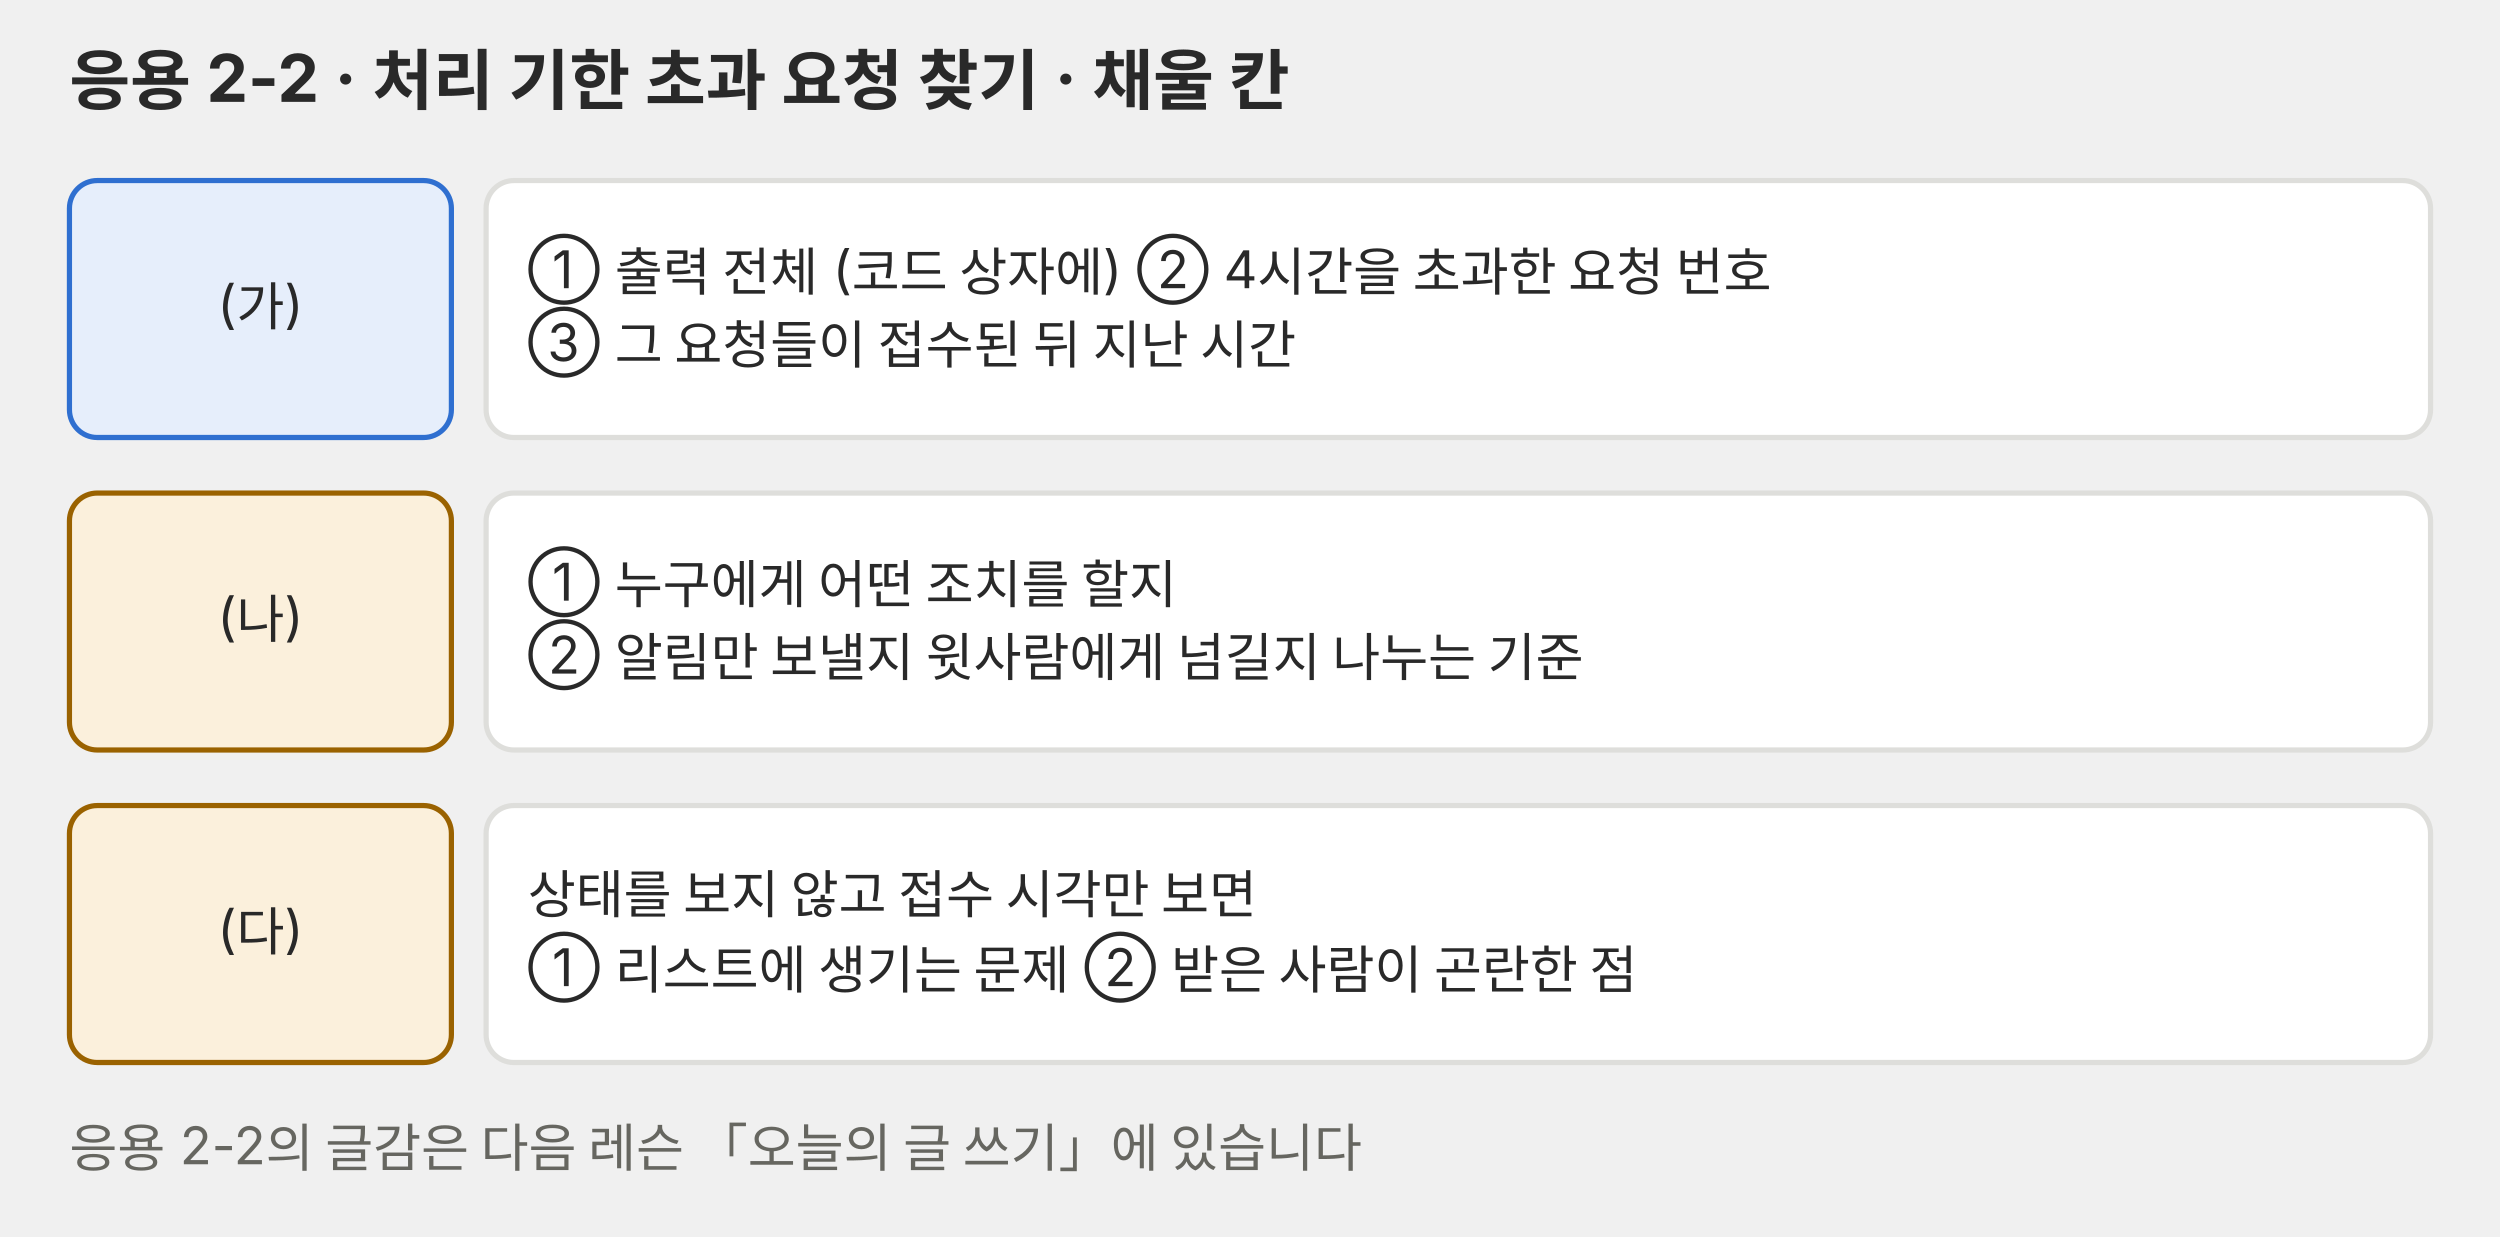
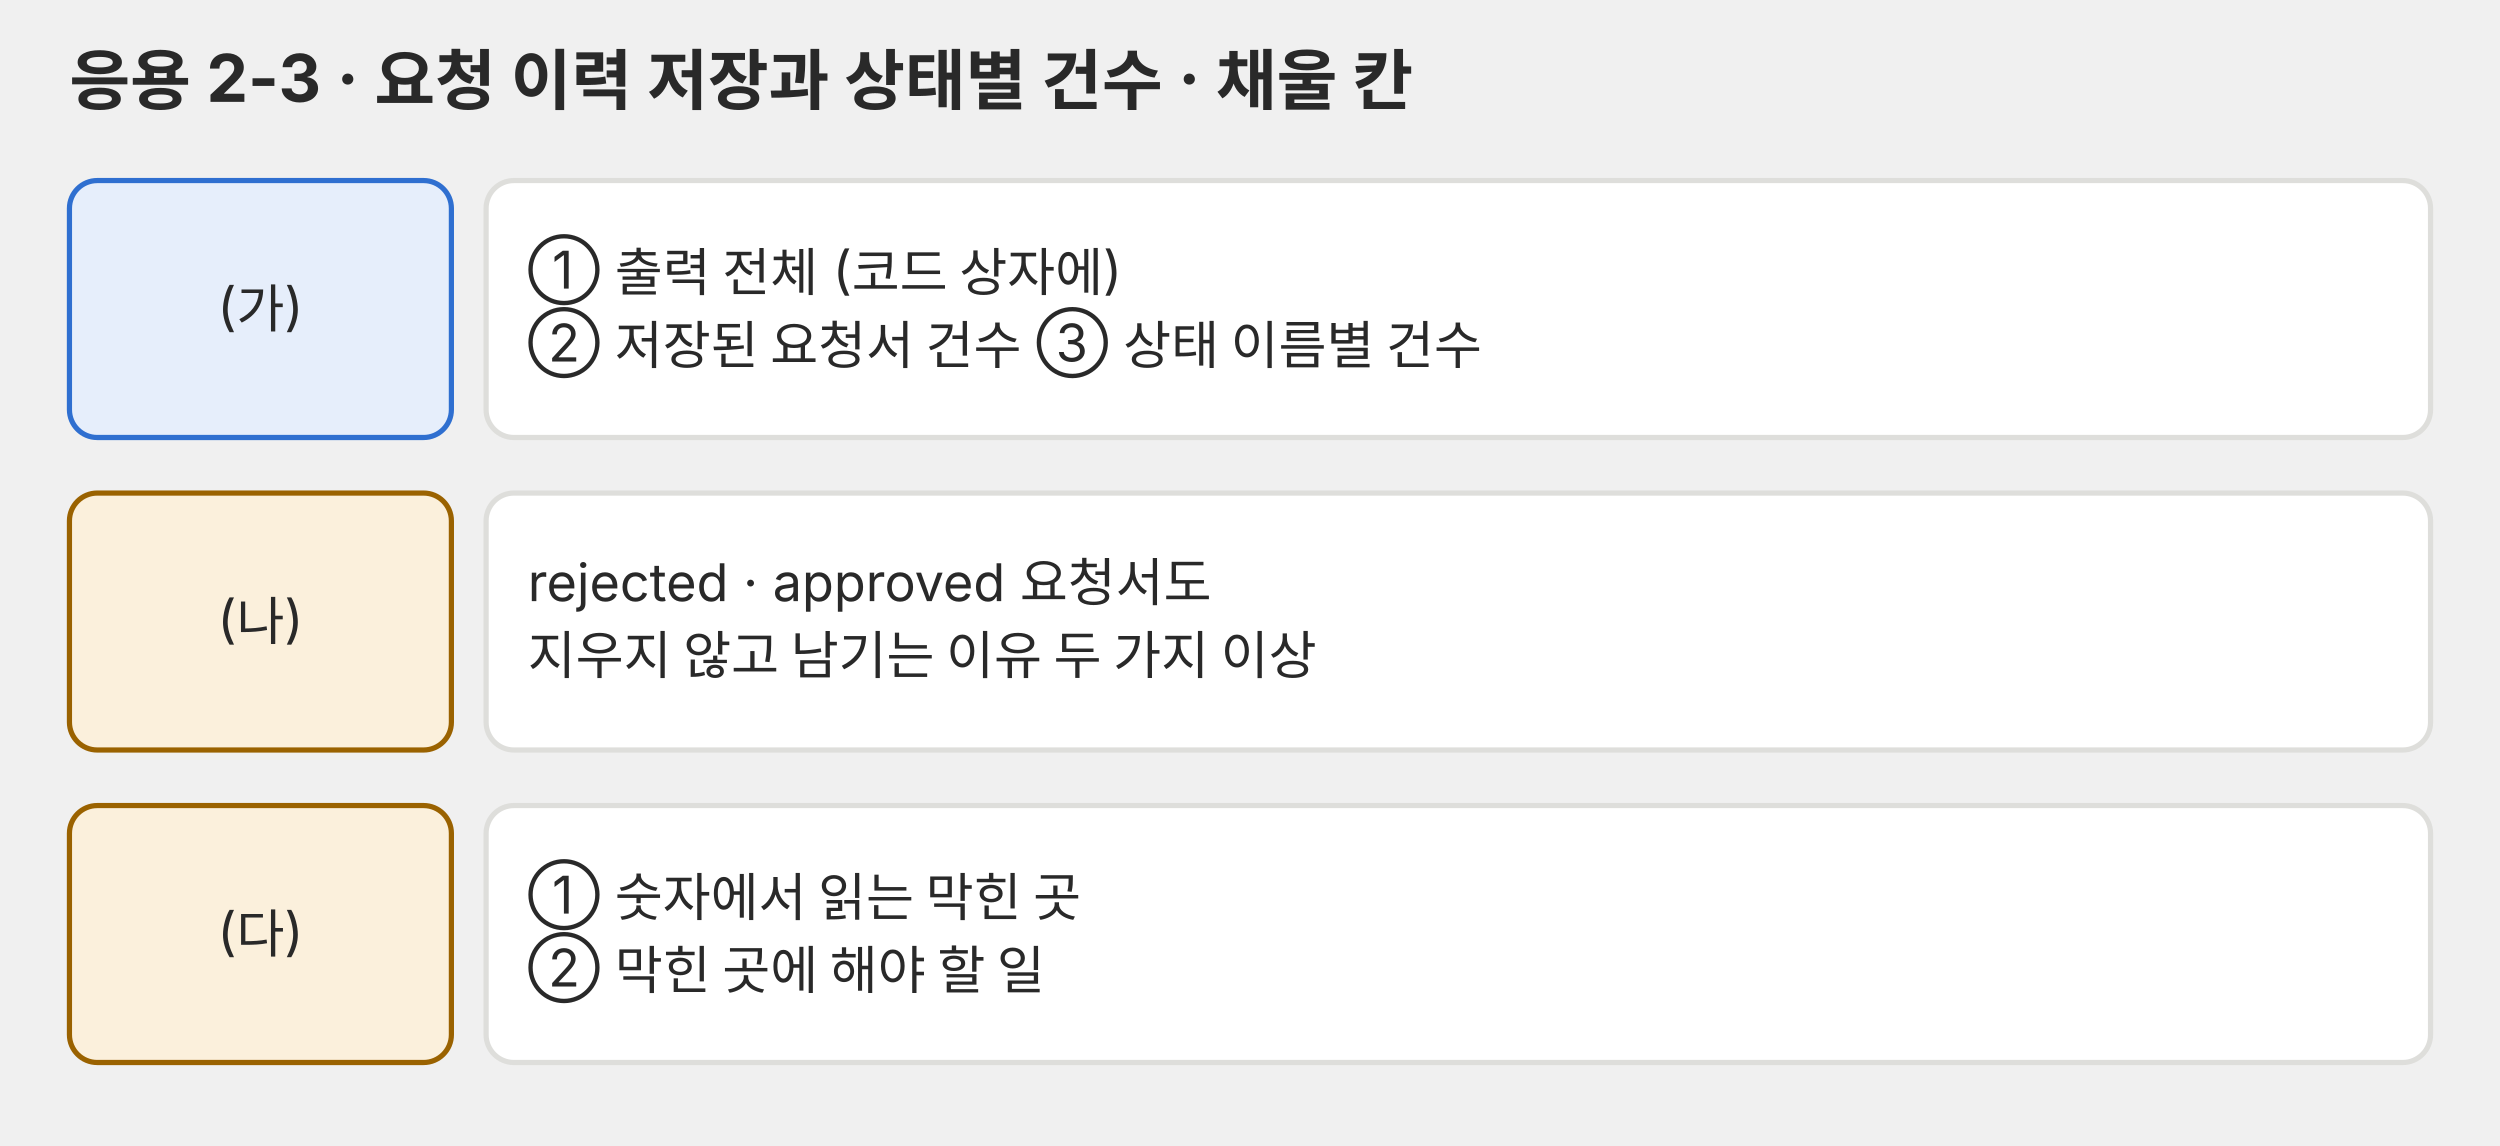
- <svg xmlns="http://www.w3.org/2000/svg" viewBox="0 0 720 356" role="img">
+ <svg xmlns="http://www.w3.org/2000/svg" viewBox="0 0 720 330" role="img">
  <defs>
-     <marker id="a-p06" viewBox="0 0 10 10" refX="9" refY="5" markerWidth="7" markerHeight="7" orient="auto-start-reverse">
+     <marker id="a-p07" viewBox="0 0 10 10" refX="9" refY="5" markerWidth="7" markerHeight="7" orient="auto-start-reverse">
      <path d="M0,0 L10,5 L0,10 z" fill="#666660" />
    </marker>
  </defs>
  <g font-family="Pretendard, 'Noto Sans KR', -apple-system, 'Segoe UI', sans-serif">
-     <text x="20" y="30" font-size="19" fill="#292929" text-anchor="start" font-weight="700">응용 2-2 · 처리 기한 초과 요청 찾기 · 채울 칸</text>
+     <text x="20" y="30" font-size="19" fill="#292929" font-weight="700">응용 2-3 · 요청 이력 저장과 상태별 건수 · 채울 칸</text>
    <rect x="20" y="52" width="110" height="74" rx="8" fill="#e6eefb" stroke="#2f6fd0" stroke-width="1.5" />
-     <text x="75" y="93" font-size="15" fill="#292929" text-anchor="middle">(가)</text>
+     <text x="75" y="93.62" font-size="15" fill="#292929" text-anchor="middle">(가)</text>
    <rect x="140" y="52" width="560" height="74" rx="8" fill="#ffffff" stroke="#dededb" stroke-width="1.5" />
-     <text x="152" y="83" font-size="15" fill="#292929" text-anchor="start">① 출력 전체 (코드 상자에)  ② 4시간을 초과한 요청 번호</text>
-     <text x="152" y="104" font-size="15" fill="#292929" text-anchor="start">③ 그 요청들이 접수된 뒤 지난 시간</text>
+     <text x="152" y="83.12" font-size="15" fill="#292929">① 출력 전체 (코드 상자에)</text>
+     <text x="152" y="104.12" font-size="15" fill="#292929">② 저장된 요청서 건수  ③ 상태 이름별 건수</text>
    <rect x="20" y="142" width="110" height="74" rx="8" fill="#fbf0dc" stroke="#9a6200" stroke-width="1.5" />
-     <text x="75" y="183" font-size="15" fill="#292929" text-anchor="middle">(나)</text>
+     <text x="75" y="183.62" font-size="15" fill="#292929" text-anchor="middle">(나)</text>
    <rect x="140" y="142" width="560" height="74" rx="8" fill="#ffffff" stroke="#dededb" stroke-width="1.5" />
-     <text x="152" y="173" font-size="15" fill="#292929" text-anchor="start">① 누구에게 어떤 조치를 할지</text>
-     <text x="152" y="194" font-size="15" fill="#292929" text-anchor="start">② 알림만 보낼지 윗사람에게 넘길지 나누는 기준</text>
+     <text x="152" y="173.12" font-size="15" fill="#292929">rejected · approved 요청서도</text>
+     <text x="152" y="194.12" font-size="15" fill="#292929">지우지 않고 남기는 이유 두 가지 이상</text>
    <rect x="20" y="232" width="110" height="74" rx="8" fill="#fbf0dc" stroke="#9a6200" stroke-width="1.5" />
-     <text x="75" y="273" font-size="15" fill="#292929" text-anchor="middle">(다)</text>
+     <text x="75" y="273.62" font-size="15" fill="#292929" text-anchor="middle">(다)</text>
    <rect x="140" y="232" width="560" height="74" rx="8" fill="#ffffff" stroke="#dededb" stroke-width="1.5" />
-     <text x="152" y="263" font-size="15" fill="#292929" text-anchor="start">상태를 보지 않고 접수 시각만 보면</text>
-     <text x="152" y="284" font-size="15" fill="#292929" text-anchor="start">① 리스트에 생기는 문제  ② 받은 사람이 곤란한 점</text>
-     <text x="20" y="336" font-size="15" fill="#666660" text-anchor="start">응용 2-2의 글감은 다음 레슨 「오늘의 글 쓰기」에 있습니다</text>
+     <text x="152" y="263.12" font-size="15" fill="#292929">① 숫자에서 읽는 막힌 곳</text>
+     <text x="152" y="284.12" font-size="15" fill="#292929">② 막힌 곳에 해야 할 일</text>
  </g>
</svg>
